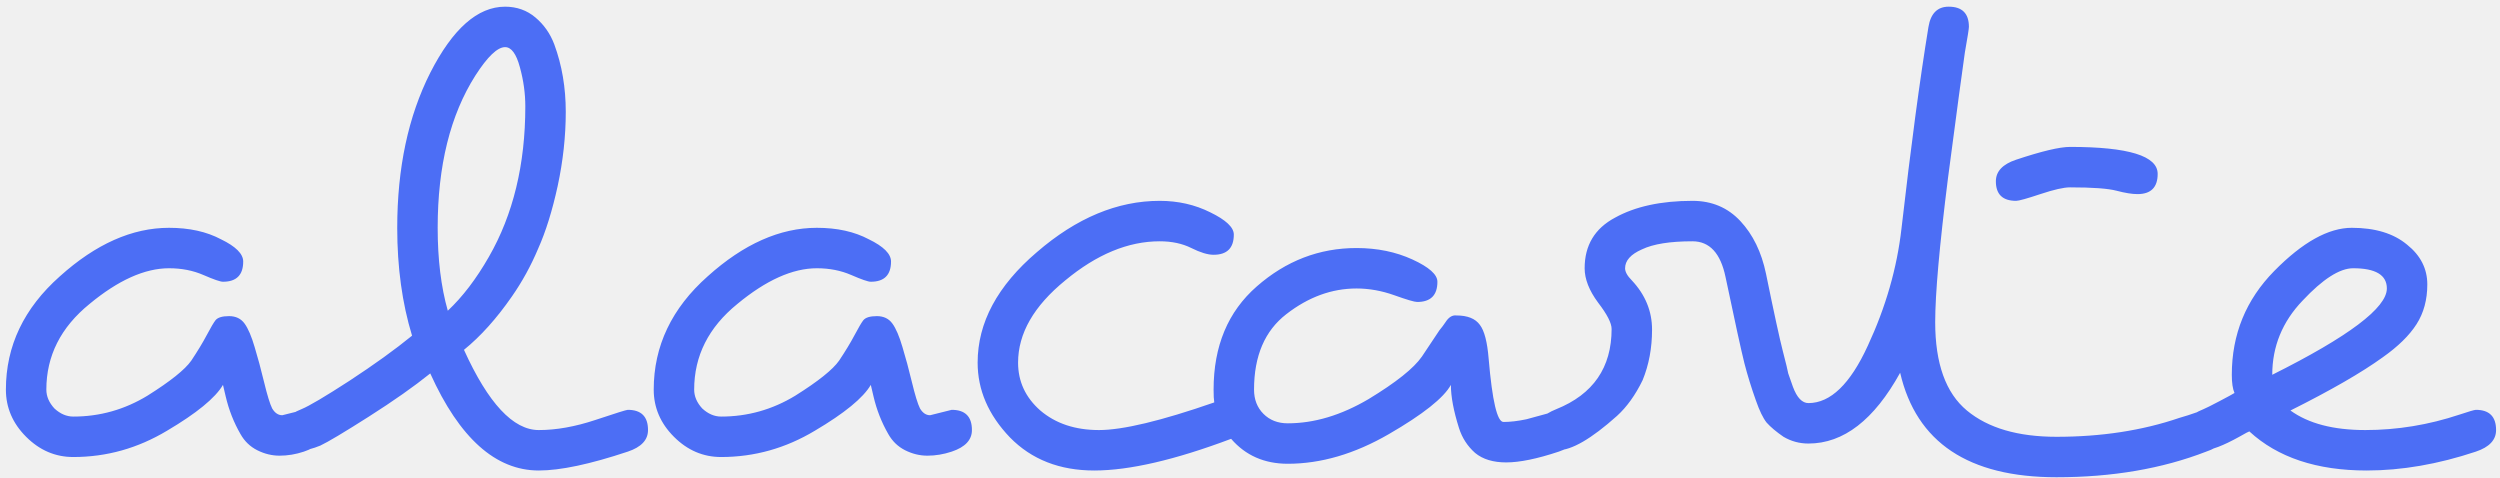
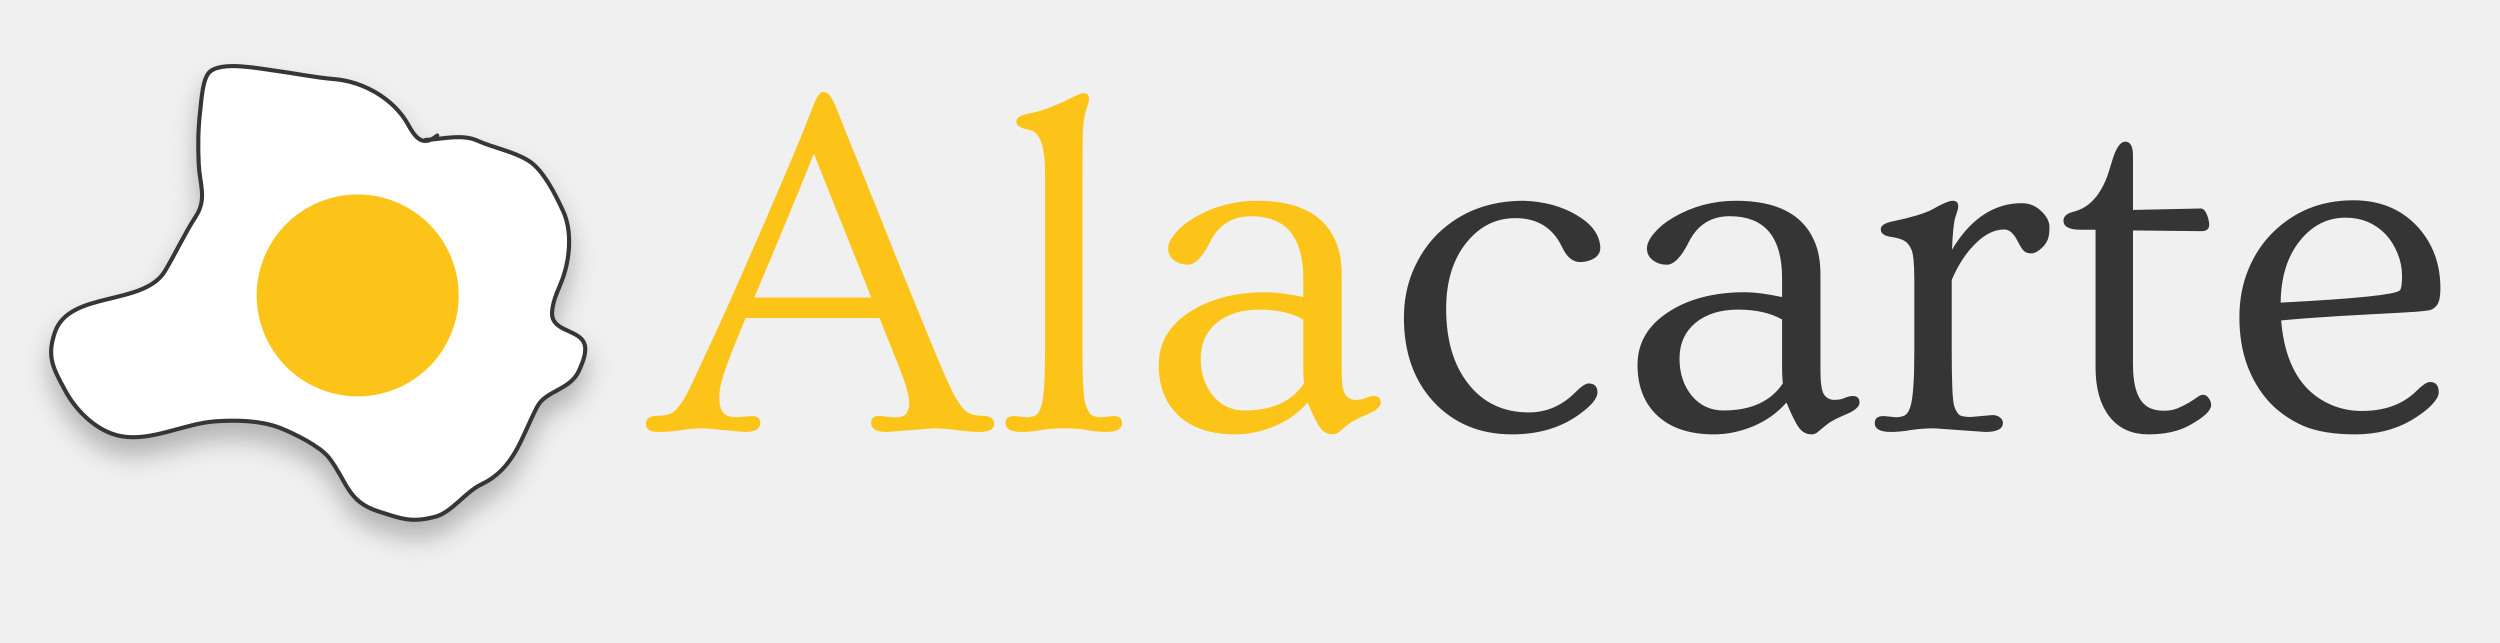
- <svg xmlns="http://www.w3.org/2000/svg" xmlns:xlink="http://www.w3.org/1999/xlink" width="356" height="68" viewBox="0 0 356 68" version="1.1">
-   <g id="Canvas" transform="translate(219 64)">
+ <svg xmlns="http://www.w3.org/2000/svg" xmlns:xlink="http://www.w3.org/1999/xlink" width="607" height="156" viewBox="0 0 607 156" version="1.1">
+   <g id="Canvas" transform="translate(1167 1006)">
+     <g id="Component" filter="url(#filter0_d)">
+       <g id="Vector 2">
+         <use xlink:href="#path0_fill" transform="matrix(-0.912834 -0.408332 0.408332 -0.912834 -1051.05 -860.946)" fill="#FFFFFF" />
+         <use xlink:href="#path1_stroke" transform="matrix(-0.912834 -0.408332 0.408332 -0.912834 -1051.05 -860.946)" fill="#363636" />
+       </g>
+       <g id="Ellipse">
+         <use xlink:href="#path2_fill" transform="matrix(-0.912834 -0.408332 0.408332 -0.912834 -1067.78 -901.888)" fill="#FCC419" />
+       </g>
+     </g>
    <g id="alacarte">
-       <use xlink:href="#path0_fill" transform="translate(-222 -83)" fill="#4C6EF5" />
+       <g id="Alacarte">
+         <use xlink:href="#path3_fill" transform="translate(-1009 -1006)" fill="#FCC419" />
+         <use xlink:href="#path4_fill" transform="translate(-1009 -1006)" fill="#353535" />
+       </g>
    </g>
  </g>
  <defs>
-     <path id="path0_fill" d="M 43.2 78.128C 43.2 78.128 44.224 77.872 46.272 77.36C 48.192 77.36 49.152 78.32 49.152 80.24C 49.152 81.648 48.192 82.672 46.272 83.312C 45.12 83.696 43.968 83.888 42.816 83.888C 41.728 83.888 40.672 83.632 39.648 83.12C 38.624 82.608 37.824 81.84 37.248 80.816C 36.288 79.152 35.584 77.36 35.136 75.44L 34.752 73.808C 33.664 75.664 31.008 77.84 26.784 80.336C 22.624 82.832 18.176 84.08 13.44 84.08C 10.88 84.08 8.64 83.12 6.72 81.2C 4.8 79.28 3.84 77.04 3.84 74.48C 3.84 68.272 6.4 62.896 11.52 58.352C 16.64 53.744 21.824 51.44 27.072 51.44C 29.952 51.44 32.416 51.984 34.464 53.072C 36.576 54.096 37.632 55.152 37.632 56.24C 37.632 58.16 36.672 59.12 34.752 59.12C 34.368 59.12 33.44 58.8 31.968 58.16C 30.496 57.52 28.864 57.2 27.072 57.2C 23.616 57.2 19.84 58.896 15.744 62.288C 11.648 65.616 9.6 69.68 9.6 74.48C 9.6 75.44 9.984 76.336 10.752 77.168C 11.584 77.936 12.48 78.32 13.44 78.32C 17.216 78.32 20.736 77.328 24 75.344C 27.264 73.296 29.344 71.632 30.24 70.352C 31.136 69.008 31.872 67.792 32.448 66.704C 33.024 65.616 33.44 64.912 33.696 64.592C 34.016 64.208 34.656 64.016 35.616 64.016C 36.576 64.016 37.312 64.368 37.824 65.072C 38.336 65.776 38.816 66.896 39.264 68.432C 39.712 69.904 40.16 71.568 40.608 73.424C 41.056 75.28 41.44 76.528 41.76 77.168C 42.144 77.808 42.624 78.128 43.2 78.128ZM 79.725 86C 73.581 86 68.429 81.392 64.269 72.176C 61.965 74.032 59.053 76.08 55.533 78.32C 52.013 80.56 49.709 81.936 48.621 82.448C 47.533 82.896 46.637 83.12 45.933 83.12C 44.013 83.12 43.053 82.16 43.053 80.24C 43.053 79.024 44.013 78.032 45.933 77.264C 47.021 76.816 49.293 75.472 52.749 73.232C 56.269 70.928 59.245 68.784 61.677 66.8C 60.269 62.192 59.565 57.072 59.565 51.44C 59.565 42.928 61.133 35.568 64.269 29.36C 67.469 23.088 71.021 19.952 74.925 19.952C 76.589 19.952 78.029 20.464 79.245 21.488C 80.461 22.512 81.357 23.792 81.933 25.328C 83.021 28.272 83.565 31.472 83.565 34.928C 83.565 38.384 83.181 41.904 82.413 45.488C 81.645 49.008 80.717 51.984 79.629 54.416C 78.605 56.848 77.357 59.12 75.885 61.232C 73.709 64.368 71.437 66.896 69.069 68.816C 72.525 76.432 76.077 80.24 79.725 80.24C 82.221 80.24 84.909 79.76 87.789 78.8C 90.669 77.84 92.205 77.36 92.397 77.36C 94.317 77.36 95.277 78.32 95.277 80.24C 95.277 81.648 94.317 82.672 92.397 83.312C 87.021 85.104 82.797 86 79.725 86ZM 74.925 25.712C 73.837 25.712 72.429 27.056 70.701 29.744C 67.117 35.376 65.325 42.608 65.325 51.44C 65.325 55.92 65.805 59.856 66.765 63.248C 68.877 61.264 70.829 58.704 72.621 55.568C 76.077 49.552 77.805 42.416 77.805 34.16C 77.805 32.304 77.549 30.448 77.037 28.592C 76.525 26.672 75.821 25.712 74.925 25.712ZM 135.45 78.128C 135.45 78.128 136.474 77.872 138.522 77.36C 140.442 77.36 141.402 78.32 141.402 80.24C 141.402 81.648 140.442 82.672 138.522 83.312C 137.37 83.696 136.218 83.888 135.066 83.888C 133.978 83.888 132.922 83.632 131.898 83.12C 130.874 82.608 130.074 81.84 129.498 80.816C 128.538 79.152 127.834 77.36 127.386 75.44L 127.002 73.808C 125.914 75.664 123.258 77.84 119.034 80.336C 114.874 82.832 110.426 84.08 105.69 84.08C 103.13 84.08 100.89 83.12 98.97 81.2C 97.05 79.28 96.09 77.04 96.09 74.48C 96.09 68.272 98.65 62.896 103.77 58.352C 108.89 53.744 114.074 51.44 119.322 51.44C 122.202 51.44 124.666 51.984 126.714 53.072C 128.826 54.096 129.882 55.152 129.882 56.24C 129.882 58.16 128.922 59.12 127.002 59.12C 126.618 59.12 125.69 58.8 124.218 58.16C 122.746 57.52 121.114 57.2 119.322 57.2C 115.866 57.2 112.09 58.896 107.994 62.288C 103.898 65.616 101.85 69.68 101.85 74.48C 101.85 75.44 102.234 76.336 103.002 77.168C 103.834 77.936 104.73 78.32 105.69 78.32C 109.466 78.32 112.986 77.328 116.25 75.344C 119.514 73.296 121.594 71.632 122.49 70.352C 123.386 69.008 124.122 67.792 124.698 66.704C 125.274 65.616 125.69 64.912 125.946 64.592C 126.266 64.208 126.906 64.016 127.866 64.016C 128.826 64.016 129.562 64.368 130.074 65.072C 130.586 65.776 131.066 66.896 131.514 68.432C 131.962 69.904 132.41 71.568 132.858 73.424C 133.306 75.28 133.69 76.528 134.01 77.168C 134.394 77.808 134.874 78.128 135.45 78.128ZM 178.311 81.488C 170.311 84.496 163.815 86 158.823 86C 153.895 86 149.895 84.432 146.823 81.296C 143.751 78.096 142.215 74.544 142.215 70.64C 142.215 64.944 145.031 59.696 150.663 54.896C 156.295 50.032 162.119 47.6 168.135 47.6C 170.759 47.6 173.159 48.144 175.335 49.232C 177.575 50.32 178.695 51.376 178.695 52.4C 178.695 54.32 177.735 55.28 175.815 55.28C 174.983 55.28 173.927 54.96 172.647 54.32C 171.367 53.68 169.863 53.36 168.135 53.36C 163.655 53.36 159.175 55.216 154.695 58.928C 150.215 62.576 147.975 66.48 147.975 70.64C 147.975 73.328 149.031 75.6 151.143 77.456C 153.319 79.312 156.103 80.24 159.495 80.24C 162.887 80.24 168.359 78.928 175.911 76.304C 175.847 75.92 175.815 75.312 175.815 74.48C 175.815 68.272 177.863 63.376 181.959 59.792C 186.119 56.144 190.855 54.32 196.167 54.32C 199.111 54.32 201.767 54.864 204.135 55.952C 206.503 57.04 207.687 58.096 207.687 59.12C 207.687 61.04 206.727 62 204.807 62C 204.423 62 203.335 61.68 201.543 61.04C 199.751 60.4 197.959 60.08 196.167 60.08C 192.647 60.08 189.319 61.296 186.183 63.728C 183.111 66.096 181.575 69.68 181.575 74.48C 181.575 75.888 182.023 77.04 182.919 77.936C 183.815 78.832 184.967 79.28 186.375 79.28C 190.151 79.28 193.991 78.128 197.895 75.824C 201.799 73.456 204.327 71.44 205.479 69.776L 206.823 67.76C 207.335 66.992 207.719 66.416 207.975 66.032C 208.295 65.648 208.583 65.264 208.839 64.88C 209.287 64.176 209.799 63.856 210.375 63.92C 211.975 63.92 213.095 64.368 213.735 65.264C 214.375 66.096 214.791 67.696 214.983 70.064C 215.495 76.08 216.199 79.088 217.095 79.088C 218.055 79.088 219.143 78.96 220.359 78.704C 221.575 78.384 222.631 78.096 223.527 77.84C 224.423 77.52 224.903 77.36 224.967 77.36C 226.887 77.36 227.847 78.32 227.847 80.24C 227.847 81.648 226.887 82.672 224.967 83.312C 221.895 84.336 219.399 84.848 217.479 84.848C 215.623 84.848 214.151 84.4 213.063 83.504C 211.975 82.544 211.207 81.36 210.759 79.952C 209.991 77.52 209.607 75.472 209.607 73.808C 208.583 75.664 205.639 78 200.775 80.816C 195.911 83.632 191.111 85.04 186.375 85.04C 183.047 85.04 180.359 83.856 178.311 81.488ZM 310.252 43.76C 310.252 45.68 309.293 46.64 307.373 46.64C 306.605 46.64 305.613 46.48 304.397 46.16C 303.18 45.84 300.973 45.68 297.773 45.68C 296.877 45.68 295.469 46 293.548 46.64C 291.628 47.28 290.476 47.6 290.092 47.6C 288.172 47.6 287.212 46.672 287.212 44.816C 287.212 43.408 288.172 42.384 290.092 41.744C 293.74 40.528 296.301 39.92 297.773 39.92C 306.093 39.92 310.252 41.2 310.252 43.76ZM 273.581 72.08C 269.869 78.8 265.517 82.16 260.524 82.16C 259.244 82.16 258.061 81.84 256.973 81.2C 255.949 80.496 255.148 79.824 254.572 79.184C 254.06 78.544 253.548 77.488 253.036 76.016C 252.397 74.224 251.853 72.464 251.405 70.736C 250.957 68.944 250.06 64.848 248.716 58.448C 248.012 55.056 246.444 53.36 244.012 53.36C 240.812 53.36 238.412 53.744 236.812 54.512C 235.213 55.216 234.412 56.112 234.412 57.2C 234.412 57.712 234.733 58.288 235.373 58.928C 237.292 60.976 238.252 63.312 238.252 65.936C 238.252 68.56 237.804 70.96 236.909 73.136C 235.885 75.248 234.668 76.944 233.261 78.224C 229.613 81.488 226.797 83.12 224.812 83.12C 222.764 83.12 221.74 82.16 221.74 80.24C 221.74 79.024 222.701 78.032 224.62 77.264C 229.868 75.152 232.493 71.344 232.493 65.84C 232.493 65.008 231.852 63.76 230.572 62.096C 229.292 60.368 228.653 58.736 228.653 57.2C 228.653 53.936 230.093 51.536 232.972 50C 235.852 48.4 239.532 47.6 244.012 47.6C 246.764 47.6 249.036 48.56 250.828 50.48C 252.62 52.4 253.837 54.896 254.476 57.968C 255.628 63.6 256.429 67.28 256.877 69.008C 257.325 70.736 257.58 71.792 257.644 72.176C 257.772 72.56 257.997 73.2 258.317 74.096C 258.893 75.632 259.628 76.4 260.524 76.4C 263.661 76.4 266.477 73.68 268.973 68.24C 271.533 62.736 273.132 57.168 273.772 51.536C 275.116 39.824 276.397 30.256 277.613 22.832C 277.933 20.912 278.893 19.952 280.493 19.952C 282.413 19.952 283.373 20.912 283.373 22.832C 283.373 23.088 283.18 24.304 282.796 26.48C 282.476 28.656 281.676 34.608 280.397 44.336C 279.18 54 278.572 60.848 278.572 64.88C 278.572 70.768 280.077 74.96 283.084 77.456C 286.092 79.952 290.348 81.2 295.852 81.2C 302.252 81.2 308.077 80.304 313.325 78.512C 314.221 78.256 315.021 78 315.725 77.744C 316.493 77.488 316.972 77.36 317.164 77.36C 319.084 77.36 320.044 78.32 320.044 80.24C 320.044 81.648 319.084 82.672 317.164 83.312C 310.892 85.744 303.788 86.96 295.852 86.96C 283.308 86.96 275.885 82 273.581 72.08ZM 323.305 80.432C 323.241 80.432 322.761 80.688 321.865 81.2C 319.561 82.48 317.865 83.12 316.777 83.12C 314.857 83.12 313.897 82.16 313.897 80.24C 313.897 79.024 314.857 78.032 316.777 77.264C 317.097 77.136 317.865 76.752 319.081 76.112C 320.297 75.472 321.001 75.088 321.193 74.96C 320.937 74.384 320.809 73.52 320.809 72.368C 320.809 66.608 322.825 61.68 326.857 57.584C 330.889 53.488 334.569 51.44 337.897 51.44C 341.225 51.44 343.849 52.24 345.769 53.84C 347.689 55.376 348.649 57.264 348.649 59.504C 348.649 61.68 348.137 63.568 347.113 65.168C 346.089 66.768 344.489 68.336 342.313 69.872C 339.305 72.048 334.921 74.576 329.161 77.456C 331.721 79.312 335.273 80.24 339.817 80.24C 344.361 80.24 348.841 79.504 353.257 78.032C 354.601 77.584 355.369 77.36 355.561 77.36C 357.481 77.36 358.441 78.32 358.441 80.24C 358.441 81.648 357.481 82.672 355.561 83.312C 350.185 85.104 345.001 86 340.009 86C 332.905 86 327.337 84.144 323.305 80.432ZM 326.569 72.368C 337.449 66.928 342.889 62.832 342.889 60.08C 342.889 58.16 341.289 57.2 338.089 57.2C 336.169 57.2 333.769 58.736 330.889 61.808C 328.009 64.816 326.569 68.336 326.569 72.368Z" />
+     <filter id="filter0_d" filterUnits="userSpaceOnUse" x="-1167" y="-1006" width="164" height="156" color-interpolation-filters="sRGB">
+       <feFlood flood-opacity="0" result="BackgroundImageFix" />
+       <feColorMatrix in="SourceAlpha" type="matrix" values="0 0 0 0 0 0 0 0 0 0 0 0 0 0 0 0 0 0 255 0" />
+       <feOffset dx="0" dy="4" />
+       <feGaussianBlur stdDeviation="3" />
+       <feColorMatrix type="matrix" values="0 0 0 0 0 0 0 0 0 0 0 0 0 0 0 0 0 0 0.25 0" />
+       <feBlend mode="normal" in2="BackgroundImageFix" result="effect1_dropShadow" />
+       <feBlend mode="normal" in="SourceGraphic" in2="effect1_dropShadow" result="shape" />
+     </filter>
+     <path id="path0_fill" d="M 45.331 101.221C 49.057 101.221 52.431 98.695 55.716 96.857C 57.514 94.82 59.667 95.928 62.152 97.827C 67.879 102.204 76.407 103.045 83.159 100.669C 87.823 99.027 92.618 98.018 97.334 96.604C 100.91 95.532 109.706 93.594 111.431 90.014C 112.468 87.862 110.473 82.775 109.812 80.661C 108.43 76.241 106.941 72.752 104.797 68.467C 102.619 64.113 99.437 61.586 100.217 56.549C 101.003 51.466 101.044 46.445 101.638 41.395C 102.819 31.362 120.963 27.591 119.96 16.849C 119.385 10.689 116.972 8.845 111.933 4.995L 111.747 4.853C 107.216 1.39 100.586 -0.973 95.004 0.393C 87.68 2.186 82.254 9.441 75.656 12.982C 71.172 15.389 65.592 17.77 60.454 17.994C 56.928 18.147 49.844 17.896 46.752 16.218C 40.327 12.73 38.405 8.338 30.523 9.233C 24.558 9.91 22.119 9.899 17.374 13.692C 14.168 16.256 13.162 22.155 10.385 25.413C 4.554 32.254 6.194 39.897 5.686 48.183C 5.412 52.659 7.79368e-06 55.152 7.79368e-06 60.298L 3.93424e-06 60.36C -0 62.603 -0.001 66.395 2.448 67.52C 5.408 68.879 10.207 66.637 11.727 70.519C 12.945 73.628 12.478 76.797 12.833 79.99C 13.386 84.959 15.533 90.805 19.348 94.118C 22.451 96.812 27.777 101.317 32.063 101.853C 36.495 102.406 40.904 101.221 45.331 101.221Z" />
+     <path id="path1_stroke" d="M 57.084 96.696C 57.331 96.573 57.431 96.272 57.308 96.025C 57.184 95.778 56.884 95.678 56.637 95.802L 57.084 96.696ZM 32.063 101.853L 32.125 101.356L 32.125 101.356L 32.063 101.853ZM 19.348 94.118L 19.676 93.74L 19.676 93.74L 19.348 94.118ZM 12.833 79.99L 12.336 80.045L 12.336 80.045L 12.833 79.99ZM 11.727 70.519L 12.193 70.337L 12.193 70.337L 11.727 70.519ZM 2.448 67.52L 2.24 67.974L 2.24 67.974L 2.448 67.52ZM 3.93424e-06 60.36L 0.5 60.36L 0.5 60.36L 3.93424e-06 60.36ZM 7.79368e-06 60.298L 0.5 60.298L 0.5 60.298L 7.79368e-06 60.298ZM 5.686 48.183L 5.187 48.152L 5.686 48.183ZM 10.385 25.413L 10.004 25.088L 10.004 25.088L 10.385 25.413ZM 17.374 13.692L 17.686 14.083L 17.686 14.083L 17.374 13.692ZM 30.523 9.233L 30.579 9.73L 30.579 9.73L 30.523 9.233ZM 46.752 16.218L 46.513 16.657L 46.513 16.657L 46.752 16.218ZM 60.454 17.994L 60.432 17.494L 60.432 17.494L 60.454 17.994ZM 75.656 12.982L 75.892 13.423L 75.892 13.423L 75.656 12.982ZM 95.004 0.393L 95.123 0.879L 95.123 0.879L 95.004 0.393ZM 111.747 4.853L 111.443 5.25L 111.443 5.25L 111.747 4.853ZM 111.933 4.995L 111.63 5.392L 111.63 5.392L 111.933 4.995ZM 119.96 16.849L 119.462 16.896L 119.462 16.896L 119.96 16.849ZM 101.638 41.395L 102.135 41.454L 102.135 41.454L 101.638 41.395ZM 100.217 56.549L 99.723 56.473L 99.723 56.473L 100.217 56.549ZM 104.797 68.467L 105.244 68.243L 105.244 68.243L 104.797 68.467ZM 109.812 80.661L 110.289 80.512L 110.289 80.512L 109.812 80.661ZM 111.431 90.014L 110.98 89.797L 110.98 89.797L 111.431 90.014ZM 97.334 96.604L 97.191 96.125L 97.191 96.125L 97.334 96.604ZM 83.159 100.669L 82.993 100.197L 82.993 100.197L 83.159 100.669ZM 62.152 97.827L 61.848 98.225L 61.848 98.225L 62.152 97.827ZM 54.281 98.156C 54.157 98.403 54.258 98.704 54.505 98.827C 54.752 98.951 55.052 98.851 55.175 98.604L 54.281 98.156ZM 56.637 95.802C 56.25 95.995 55.859 96.205 55.472 96.421L 55.961 97.294C 56.339 97.082 56.71 96.883 57.084 96.696L 56.637 95.802ZM 55.472 96.421C 53.814 97.349 52.159 98.434 50.465 99.281C 48.773 100.13 47.109 100.729 45.331 100.721L 45.331 101.721C 47.279 101.714 49.165 101.05 50.913 100.175C 52.658 99.3 54.333 98.204 55.961 97.294L 55.472 96.421ZM 45.331 100.721C 43.084 100.722 40.85 101.021 38.648 101.247C 36.446 101.474 34.292 101.63 32.125 101.356L 32.001 102.349C 34.266 102.629 36.533 102.47 38.75 102.242C 40.967 102.014 43.151 101.72 45.331 101.721L 45.331 100.721ZM 32.125 101.356C 30.105 101.104 27.784 99.902 25.543 98.381C 23.31 96.867 21.226 95.086 19.676 93.74L 19.021 94.495C 20.573 95.844 22.703 97.662 24.981 99.209C 27.25 100.748 29.735 102.066 32.001 102.349L 32.125 101.356ZM 19.676 93.74C 15.992 90.541 13.875 84.836 13.33 79.935L 12.336 80.045C 12.896 85.081 15.074 91.069 19.021 94.495L 19.676 93.74ZM 13.33 79.935C 13.155 78.37 13.183 76.794 13.103 75.198C 13.022 73.6 12.821 71.952 12.193 70.337L 11.262 70.701C 11.851 72.195 12.025 73.685 12.104 75.248C 12.184 76.811 12.156 78.417 12.336 80.045L 13.33 79.935ZM 12.193 70.337C 11.769 69.254 11.1 68.571 10.277 68.157C 9.494 67.77 8.559 67.623 7.655 67.574C 6.753 67.526 5.826 67.558 4.956 67.516C 4.088 67.476 3.327 67.379 2.657 67.066L 2.24 67.974C 3.049 68.34 3.998 68.472 4.91 68.515C 5.82 68.558 6.743 68.526 7.601 68.573C 8.457 68.618 9.191 68.723 9.828 69.05C 10.425 69.35 10.926 69.843 11.262 70.701L 12.193 70.337ZM 2.657 67.066C 1.645 66.601 1.087 65.564 0.794 64.25C 0.497 62.935 0.5 61.481 0.5 60.36L -0.5 60.36C -0.5 61.481 -0.497 63.045 -0.182 64.468C 0.136 65.893 0.802 67.314 2.24 67.974L 2.657 67.066ZM 0.5 60.36L 0.5 60.298L -0.5 60.298L -0.5 60.36L 0.5 60.36ZM 0.5 60.298C 0.5 57.911 1.747 56.123 3.138 54.291C 4.495 52.506 6.037 50.634 6.185 48.214L 5.187 48.152C 5.061 50.207 3.76 51.82 2.342 53.687C 0.959 55.507 -0.5 57.539 -0.5 60.298L 0.5 60.298ZM 6.185 48.214C 6.44 44.038 6.157 40.065 6.537 36.306C 6.912 32.55 7.91 29.07 10.765 25.737L 10.004 25.088C 7.029 28.596 5.931 32.36 5.542 36.206C 5.157 40.051 5.44 44.043 5.187 48.152L 6.185 48.214ZM 10.765 25.737C 12.212 24.04 13.191 21.666 14.174 19.499C 15.18 17.281 16.191 15.278 17.686 14.083L 17.062 13.302C 15.351 14.67 14.256 16.898 13.263 19.085C 12.248 21.323 11.335 23.527 10.004 25.088L 10.765 25.737ZM 17.686 14.083C 20.02 12.214 21.729 11.314 23.628 10.775C 25.528 10.23 27.588 10.069 30.579 9.73L 30.467 8.736C 27.492 9.074 25.351 9.246 23.354 9.813C 21.357 10.386 19.473 11.377 17.062 13.302L 17.686 14.083ZM 30.579 9.73C 34.397 9.296 36.735 10.137 38.918 11.505C 41.147 12.899 43.246 14.879 46.513 16.657L 46.99 15.779C 43.833 14.069 41.758 12.108 39.449 10.658C 37.095 9.182 34.532 8.275 30.467 8.736L 30.579 9.73ZM 46.513 16.657C 48.156 17.549 50.789 18.037 53.391 18.29C 56.012 18.545 58.699 18.57 60.475 18.493L 60.432 17.494C 58.682 17.57 56.065 17.547 53.489 17.295C 50.894 17.042 48.44 16.565 46.99 15.779L 46.513 16.657ZM 60.475 18.493C 65.731 18.265 71.394 15.837 75.892 13.423L 75.42 12.541C 70.95 14.94 65.453 17.276 60.432 17.494L 60.475 18.493ZM 75.892 13.423C 79.242 11.621 82.284 8.894 85.37 6.422C 88.455 3.951 91.55 1.744 95.123 0.879L 94.886 -0.092C 91.134 0.835 87.853 3.152 84.745 5.642C 81.637 8.131 78.668 10.802 75.42 12.541L 75.892 13.423ZM 95.123 0.879C 100.507 -0.439 106.983 1.841 111.443 5.25L 112.05 4.455C 107.448 0.938 100.665 -1.507 94.886 -0.092L 95.123 0.879ZM 111.443 5.25L 111.63 5.392L 112.237 4.598L 112.05 4.455L 111.443 5.25ZM 111.63 5.392C 114.149 7.318 115.962 8.697 117.223 10.359C 118.457 11.979 119.181 13.883 119.462 16.896L 120.458 16.803C 120.164 13.655 119.393 11.557 118.018 9.753C 116.669 7.99 114.756 6.523 112.237 4.598L 111.63 5.392ZM 119.462 16.896C 119.698 19.42 118.816 21.546 117.292 23.497C 115.751 25.476 113.586 27.226 111.311 28.993C 109.036 30.76 106.661 32.531 104.779 34.492C 102.89 36.464 101.455 38.677 101.142 41.337L 102.135 41.454C 102.412 39.097 103.688 37.077 105.501 35.184C 107.323 33.28 109.642 31.556 111.925 29.783C 114.208 28.01 116.465 26.176 118.08 24.113C 119.713 22.023 120.724 19.65 120.458 16.803L 119.462 16.896ZM 101.142 41.337C 100.545 46.414 100.505 51.426 99.723 56.473L 100.711 56.626C 101.502 51.507 101.543 46.476 102.135 41.454L 101.142 41.337ZM 99.723 56.473C 99.329 59.106 99.967 61.153 100.957 63.001C 101.949 64.843 103.285 66.557 104.35 68.691L 105.244 68.243C 104.131 66.023 102.787 64.297 101.838 62.528C 100.888 60.764 100.326 59.029 100.711 56.626L 99.723 56.473ZM 104.35 68.691C 106.487 72.962 107.961 76.414 109.335 80.81L 110.289 80.512C 108.899 76.068 107.395 72.542 105.244 68.243L 104.35 68.691ZM 109.335 80.81C 109.669 81.879 110.329 83.665 110.773 85.444C 110.996 86.333 111.161 87.192 111.209 87.973C 111.259 88.754 111.184 89.373 110.98 89.797L 111.881 90.231C 112.196 89.578 112.261 88.754 112.207 87.91C 112.153 87.066 111.972 86.118 111.743 85.202C 111.284 83.371 110.616 81.557 110.289 80.512L 109.335 80.81ZM 110.98 89.797C 110.609 90.567 109.83 91.297 108.738 91.979C 107.646 92.664 106.318 93.254 104.902 93.781C 102.068 94.838 98.991 95.585 97.191 96.125L 97.478 97.083C 99.253 96.55 102.362 95.793 105.251 94.718C 106.696 94.179 108.115 93.547 109.268 92.827C 110.423 92.106 111.39 91.251 111.881 90.231L 110.98 89.797ZM 97.191 96.125C 92.494 97.534 87.688 98.546 82.993 100.197L 83.325 101.14C 87.957 99.509 92.741 98.503 97.478 97.083L 97.191 96.125ZM 82.993 100.197C 76.376 102.526 68.029 101.69 62.455 97.43L 61.848 98.225C 67.728 102.719 76.438 103.564 83.325 101.14L 82.993 100.197ZM 62.455 97.43C 61.213 96.48 59.98 95.667 58.794 95.38C 57.544 95.078 56.365 95.366 55.342 96.527L 56.091 97.188C 56.865 96.311 57.662 96.135 58.559 96.352C 59.52 96.585 60.606 97.275 61.848 98.225L 62.455 97.43ZM 55.342 96.527C 54.977 96.942 54.611 97.498 54.281 98.156L 55.175 98.604C 55.478 97.997 55.772 97.549 56.091 97.188L 55.342 96.527Z" />
+     <path id="path2_fill" d="M 49.042 24.506C 49.042 38.041 38.064 49.013 24.521 49.013C 10.979 49.013 0 38.041 0 24.506C 0 10.972 10.979 0 24.521 0C 38.064 0 49.042 10.972 49.042 24.506Z" />
+     <path id="path3_fill" d="M 13.066 104C 11.074 104 9.199 104.137 7.441 104.41C 5.723 104.723 3.848 104.879 1.816 104.879C -0.176 104.879 -1.172 104.234 -1.172 102.945C -1.172 101.617 -0.254 100.953 1.582 100.953C 3.496 100.953 4.863 100.602 5.684 99.898C 7.012 98.688 8.32 96.715 9.609 93.981C 10.898 91.246 12.09 88.688 13.184 86.305C 14.316 83.922 15.605 81.148 17.051 77.984C 18.496 74.781 20.078 71.227 21.797 67.32C 23.555 63.375 25.391 59.195 27.305 54.781C 32.305 43.18 35.605 35.387 37.207 31.402C 38.809 27.379 39.688 25.152 39.844 24.723C 40.039 24.293 40.234 23.902 40.43 23.551C 40.938 22.73 41.367 22.32 41.719 22.32C 42.07 22.32 42.363 22.379 42.598 22.496C 42.832 22.574 43.086 22.75 43.359 23.023C 43.945 23.766 44.531 24.879 45.117 26.363C 45.703 27.809 46.484 29.781 47.461 32.281C 48.477 34.781 49.629 37.613 50.918 40.777C 52.207 43.941 53.574 47.34 55.02 50.973C 56.465 54.605 57.91 58.238 59.355 61.871C 60.84 65.465 62.266 68.961 63.633 72.359C 65.039 75.758 66.289 78.824 67.383 81.559C 70.742 89.723 72.891 94.606 73.828 96.207C 74.766 97.809 75.547 98.922 76.172 99.547C 77.148 100.484 78.594 100.953 80.508 100.953C 82.422 100.953 83.379 101.617 83.379 102.945C 83.379 104.234 82.148 104.879 79.688 104.879C 78.633 104.879 77.715 104.82 76.934 104.703C 76.191 104.625 75.43 104.547 74.648 104.469C 72.383 104.156 70.371 104 68.613 104L 57.305 104.879C 54.766 104.879 53.496 104.156 53.496 102.711C 53.496 101.539 54.199 100.953 55.605 100.953L 59.121 101.363C 60.605 101.363 61.582 101.051 62.051 100.426C 62.52 99.762 62.754 98.941 62.754 97.965C 62.754 96.129 61.973 93.277 60.41 89.41L 55.547 77.223L 23.027 77.223C 22.09 79.566 21.211 81.715 20.391 83.668C 19.609 85.621 18.887 87.516 18.223 89.352C 17.168 92.32 16.641 94.664 16.641 96.383C 16.641 98.062 16.934 99.312 17.52 100.133C 18.145 100.914 19.297 101.305 20.977 101.305L 24.492 101.012C 25.898 101.012 26.602 101.578 26.602 102.711C 26.602 104.156 25.332 104.879 22.793 104.879L 13.066 104ZM 53.555 72.242L 39.609 37.32C 36.914 44.156 32.09 55.797 25.137 72.242L 53.555 72.242ZM 90 104.879C 87.422 104.879 86.133 104.156 86.133 102.711C 86.133 101.578 86.856 101.012 88.301 101.012L 91.231 101.305C 92.129 101.305 92.871 101.148 93.457 100.836C 94.043 100.484 94.492 99.762 94.805 98.668C 95.43 96.676 95.742 92.262 95.742 85.426L 95.742 41.773C 95.742 35.289 94.394 31.852 91.699 31.461C 89.746 31.148 88.769 30.504 88.769 29.527C 88.769 28.629 89.688 28.004 91.523 27.652C 93.359 27.262 95.019 26.793 96.504 26.246C 97.988 25.66 99.297 25.113 100.43 24.605C 101.562 24.059 102.52 23.59 103.301 23.199C 104.121 22.809 104.707 22.613 105.059 22.613C 105.957 22.613 106.406 23.062 106.406 23.961C 106.406 24.391 106.328 24.84 106.172 25.309C 105.352 27.418 104.922 30.094 104.883 33.336C 104.844 36.578 104.824 39.234 104.824 41.305L 104.824 85.426C 104.824 92.262 105.059 96.461 105.527 98.023C 105.996 99.547 106.523 100.484 107.109 100.836C 107.695 101.148 108.438 101.305 109.336 101.305L 112.266 101.012C 113.711 101.012 114.434 101.578 114.434 102.711C 114.434 104.156 113.145 104.879 110.566 104.879C 109.082 104.879 107.539 104.723 105.938 104.41C 104.336 104.137 102.5 104 100.43 104C 98.359 104 96.465 104.137 94.746 104.41C 93.066 104.723 91.484 104.879 90 104.879ZM 175.547 96.148C 176.68 96.148 177.246 96.676 177.246 97.731C 177.246 98.746 176.113 99.723 173.848 100.66C 171.582 101.598 170 102.457 169.102 103.238C 168.203 103.98 167.539 104.527 167.109 104.879C 166.68 105.27 166.172 105.465 165.586 105.465C 164.414 105.465 163.438 104.977 162.656 104C 161.875 103.023 160.82 100.934 159.492 97.731C 157.266 100.27 154.551 102.203 151.348 103.531C 148.184 104.82 145.039 105.465 141.914 105.465C 136.016 105.465 131.445 103.961 128.203 100.953C 124.961 97.945 123.34 93.824 123.34 88.59C 123.34 83.356 125.781 79.117 130.664 75.875C 135.586 72.594 141.855 70.953 149.473 70.953C 151.738 70.953 154.727 71.344 158.438 72.125L 158.438 67.555C 158.438 57.516 154.199 52.496 145.723 52.496C 141.23 52.496 137.93 54.566 135.82 58.707C 133.984 62.418 132.188 64.273 130.43 64.273C 129.141 64.273 128.008 63.902 127.031 63.16C 126.094 62.418 125.625 61.48 125.625 60.348C 125.625 59.215 126.211 57.965 127.383 56.598C 128.555 55.191 130.117 53.922 132.07 52.789C 136.68 50.094 141.738 48.746 147.246 48.746C 157.012 48.746 163.32 51.93 166.172 58.297C 167.227 60.562 167.754 63.336 167.754 66.617L 167.754 89.996C 167.754 93.004 168.047 94.938 168.633 95.797C 169.219 96.656 170.039 97.086 171.094 97.086C 172.148 97.086 173.008 96.93 173.672 96.617C 174.336 96.305 174.961 96.148 175.547 96.148ZM 158.438 77.574C 155.625 75.973 152.07 75.172 147.773 75.172C 143.477 75.172 140.02 76.246 137.402 78.394C 134.824 80.543 133.535 83.434 133.535 87.066C 133.535 90.66 134.531 93.668 136.523 96.09C 138.516 98.473 141.074 99.664 144.199 99.664C 150.879 99.664 155.684 97.477 158.613 93.102C 158.496 92.008 158.438 90.797 158.438 89.469L 158.438 77.574Z" />
+     <path id="path4_fill" d="M 182.871 77.164C 182.871 73.023 183.613 69.195 185.098 65.68C 186.621 62.125 188.672 59.098 191.25 56.598C 196.719 51.363 203.613 48.746 211.934 48.746C 216.855 48.902 221.133 50.055 224.766 52.203C 228.477 54.352 230.41 56.988 230.566 60.113C 230.566 61.793 229.453 62.906 227.227 63.453C 226.641 63.57 226.113 63.629 225.645 63.629C 223.848 63.629 222.383 62.398 221.25 59.938C 219.023 55.289 215.254 52.965 209.941 52.965C 205.254 52.965 201.328 54.898 198.164 58.766C 194.805 62.867 193.125 68.277 193.125 74.996C 193.125 82.457 194.863 88.453 198.34 92.984C 201.973 97.75 206.934 100.133 213.223 100.133C 217.52 100.133 221.289 98.492 224.531 95.211C 225.938 93.805 226.992 93.102 227.695 93.102C 229.141 93.102 229.863 93.824 229.863 95.269C 229.863 96.676 228.477 98.394 225.703 100.426C 221.211 103.785 215.684 105.465 209.121 105.465C 201.27 105.465 194.883 102.789 189.961 97.438C 185.234 92.242 182.871 85.484 182.871 77.164ZM 291.797 96.148C 292.93 96.148 293.496 96.676 293.496 97.731C 293.496 98.746 292.363 99.723 290.098 100.66C 287.832 101.598 286.25 102.457 285.352 103.238C 284.453 103.98 283.789 104.527 283.359 104.879C 282.93 105.27 282.422 105.465 281.836 105.465C 280.664 105.465 279.688 104.977 278.906 104C 278.125 103.023 277.07 100.934 275.742 97.731C 273.516 100.27 270.801 102.203 267.598 103.531C 264.434 104.82 261.289 105.465 258.164 105.465C 252.266 105.465 247.695 103.961 244.453 100.953C 241.211 97.945 239.59 93.824 239.59 88.59C 239.59 83.356 242.031 79.117 246.914 75.875C 251.836 72.594 258.105 70.953 265.723 70.953C 267.988 70.953 270.977 71.344 274.688 72.125L 274.688 67.555C 274.688 57.516 270.449 52.496 261.973 52.496C 257.48 52.496 254.18 54.566 252.07 58.707C 250.234 62.418 248.438 64.273 246.68 64.273C 245.391 64.273 244.258 63.902 243.281 63.16C 242.344 62.418 241.875 61.48 241.875 60.348C 241.875 59.215 242.461 57.965 243.633 56.598C 244.805 55.191 246.367 53.922 248.32 52.789C 252.93 50.094 257.988 48.746 263.496 48.746C 273.262 48.746 279.57 51.93 282.422 58.297C 283.477 60.562 284.004 63.336 284.004 66.617L 284.004 89.996C 284.004 93.004 284.297 94.938 284.883 95.797C 285.469 96.656 286.289 97.086 287.344 97.086C 288.398 97.086 289.258 96.93 289.922 96.617C 290.586 96.305 291.211 96.148 291.797 96.148ZM 274.688 77.574C 271.875 75.973 268.32 75.172 264.023 75.172C 259.727 75.172 256.27 76.246 253.652 78.394C 251.074 80.543 249.785 83.434 249.785 87.066C 249.785 90.66 250.781 93.668 252.773 96.09C 254.766 98.473 257.324 99.664 260.449 99.664C 267.129 99.664 271.934 97.477 274.863 93.102C 274.746 92.008 274.688 90.797 274.688 89.469L 274.688 77.574ZM 301.113 104.879C 298.496 104.879 297.188 104.156 297.188 102.711C 297.188 101.578 297.91 101.012 299.355 101.012L 302.285 101.305C 303.184 101.305 303.926 101.148 304.512 100.836C 305.098 100.484 305.547 99.762 305.859 98.668C 306.484 96.676 306.797 92.262 306.797 85.426L 306.797 67.906C 306.797 63.922 306.543 61.441 306.035 60.465C 305.566 59.449 304.98 58.766 304.277 58.414C 303.613 58.023 302.5 57.711 300.938 57.477C 299.414 57.242 298.652 56.637 298.652 55.66C 298.652 54.762 299.648 54.117 301.641 53.727C 306.289 52.75 309.492 51.773 311.25 50.797C 313.633 49.43 315.254 48.746 316.113 48.746C 317.012 48.746 317.461 49.195 317.461 50.094C 317.461 50.523 317.363 50.973 317.168 51.441C 317.012 51.91 316.836 52.477 316.641 53.141C 316.328 54.469 316.094 56.969 315.938 60.641C 319.336 54.938 323.438 51.383 328.242 49.977C 329.648 49.547 331.211 49.332 332.93 49.332C 334.688 49.332 336.23 49.957 337.559 51.207C 338.926 52.457 339.609 53.785 339.609 55.191C 339.609 56.598 339.453 57.633 339.141 58.297C 338.828 58.961 338.438 59.527 337.969 59.996C 336.953 61.012 336.035 61.52 335.215 61.52C 334.434 61.52 333.828 61.324 333.398 60.934C 332.969 60.504 332.48 59.742 331.934 58.648C 330.957 56.695 329.863 55.719 328.652 55.719C 327.441 55.719 326.289 55.992 325.195 56.539C 324.102 57.047 323.008 57.828 321.914 58.883C 319.531 61.109 317.52 64.137 315.879 67.965L 315.879 85.426C 315.879 92.848 316.074 97.223 316.465 98.551C 316.895 99.84 317.402 100.621 317.988 100.895C 318.613 101.129 319.453 101.246 320.508 101.246L 325.723 100.777C 326.504 100.777 327.129 100.973 327.598 101.363C 328.066 101.715 328.301 102.164 328.301 102.711C 328.301 104.156 326.875 104.879 324.023 104.879L 311.66 104C 309.668 104 307.773 104.137 305.977 104.41C 304.219 104.723 302.598 104.879 301.113 104.879ZM 378.398 54.547C 378.398 55.602 377.773 56.129 376.523 56.129L 359.883 55.953L 359.883 88.414C 359.883 94.469 361.348 98.062 364.277 99.195C 365.176 99.547 366.23 99.723 367.441 99.723C 368.652 99.723 369.746 99.527 370.723 99.137C 371.738 98.707 372.637 98.258 373.418 97.789C 374.199 97.32 374.863 96.891 375.41 96.5C 375.957 96.07 376.465 95.856 376.934 95.856C 377.441 95.856 377.891 96.129 378.281 96.676C 378.672 97.223 378.867 97.769 378.867 98.316C 378.867 99.684 377.129 101.324 373.652 103.238C 370.996 104.723 367.656 105.465 363.633 105.465C 359.609 105.465 356.465 104.039 354.199 101.188C 351.934 98.297 350.801 94.312 350.801 89.234L 350.801 55.777L 347.227 55.777C 344.414 55.777 343.008 55.055 343.008 53.609C 343.008 52.555 343.789 51.832 345.352 51.441C 346.914 51.051 348.262 50.367 349.395 49.391C 350.527 48.375 351.445 47.242 352.148 45.992C 352.891 44.703 353.477 43.375 353.906 42.008C 354.336 40.641 354.727 39.391 355.078 38.258C 355.938 35.68 356.914 34.391 358.008 34.391C 359.258 34.391 359.883 35.504 359.883 37.73L 359.883 50.973L 376.348 50.621C 377.168 50.621 377.812 51.598 378.281 53.551C 378.359 53.98 378.398 54.312 378.398 54.547ZM 392.812 97.438C 390.547 94.898 388.789 91.91 387.539 88.473C 386.328 85.035 385.723 81.227 385.723 77.047C 385.723 72.828 386.445 68.961 387.891 65.445C 389.336 61.93 391.328 58.922 393.867 56.422C 399.141 51.227 405.645 48.629 413.379 48.629C 419.785 48.629 424.961 50.738 428.906 54.957C 432.656 59.02 434.531 64.039 434.531 70.016C 434.531 71.969 434.258 73.316 433.711 74.059C 433.203 74.762 432.559 75.191 431.777 75.348C 430.996 75.465 429.922 75.582 428.555 75.699C 427.188 75.777 425.527 75.875 423.574 75.992C 421.621 76.109 419.434 76.227 417.012 76.344C 414.629 76.461 412.188 76.598 409.688 76.754C 403.945 77.106 399.336 77.457 395.859 77.809C 396.719 88.316 400.742 95.133 407.93 98.258C 410.273 99.273 412.773 99.781 415.43 99.781C 421.055 99.781 425.508 98.141 428.789 94.859C 430.195 93.453 431.27 92.75 432.012 92.75C 433.418 92.75 434.121 93.59 434.121 95.269C 434.121 96.129 433.535 97.164 432.363 98.375C 431.191 99.586 429.512 100.836 427.324 102.125C 423.457 104.352 418.945 105.465 413.789 105.465C 408.633 105.465 404.414 104.762 401.133 103.355C 397.891 101.91 395.117 99.938 392.812 97.438ZM 395.742 73.473C 414.062 72.535 423.711 71.539 424.688 70.484C 425.039 70.094 425.215 68.941 425.215 67.027C 425.215 65.113 424.844 63.258 424.102 61.461C 423.359 59.625 422.363 58.062 421.113 56.773C 418.535 54.156 415.332 52.848 411.504 52.848C 407.168 52.848 403.516 54.664 400.547 58.297C 397.422 62.086 395.82 67.144 395.742 73.473Z" />
  </defs>
</svg>
